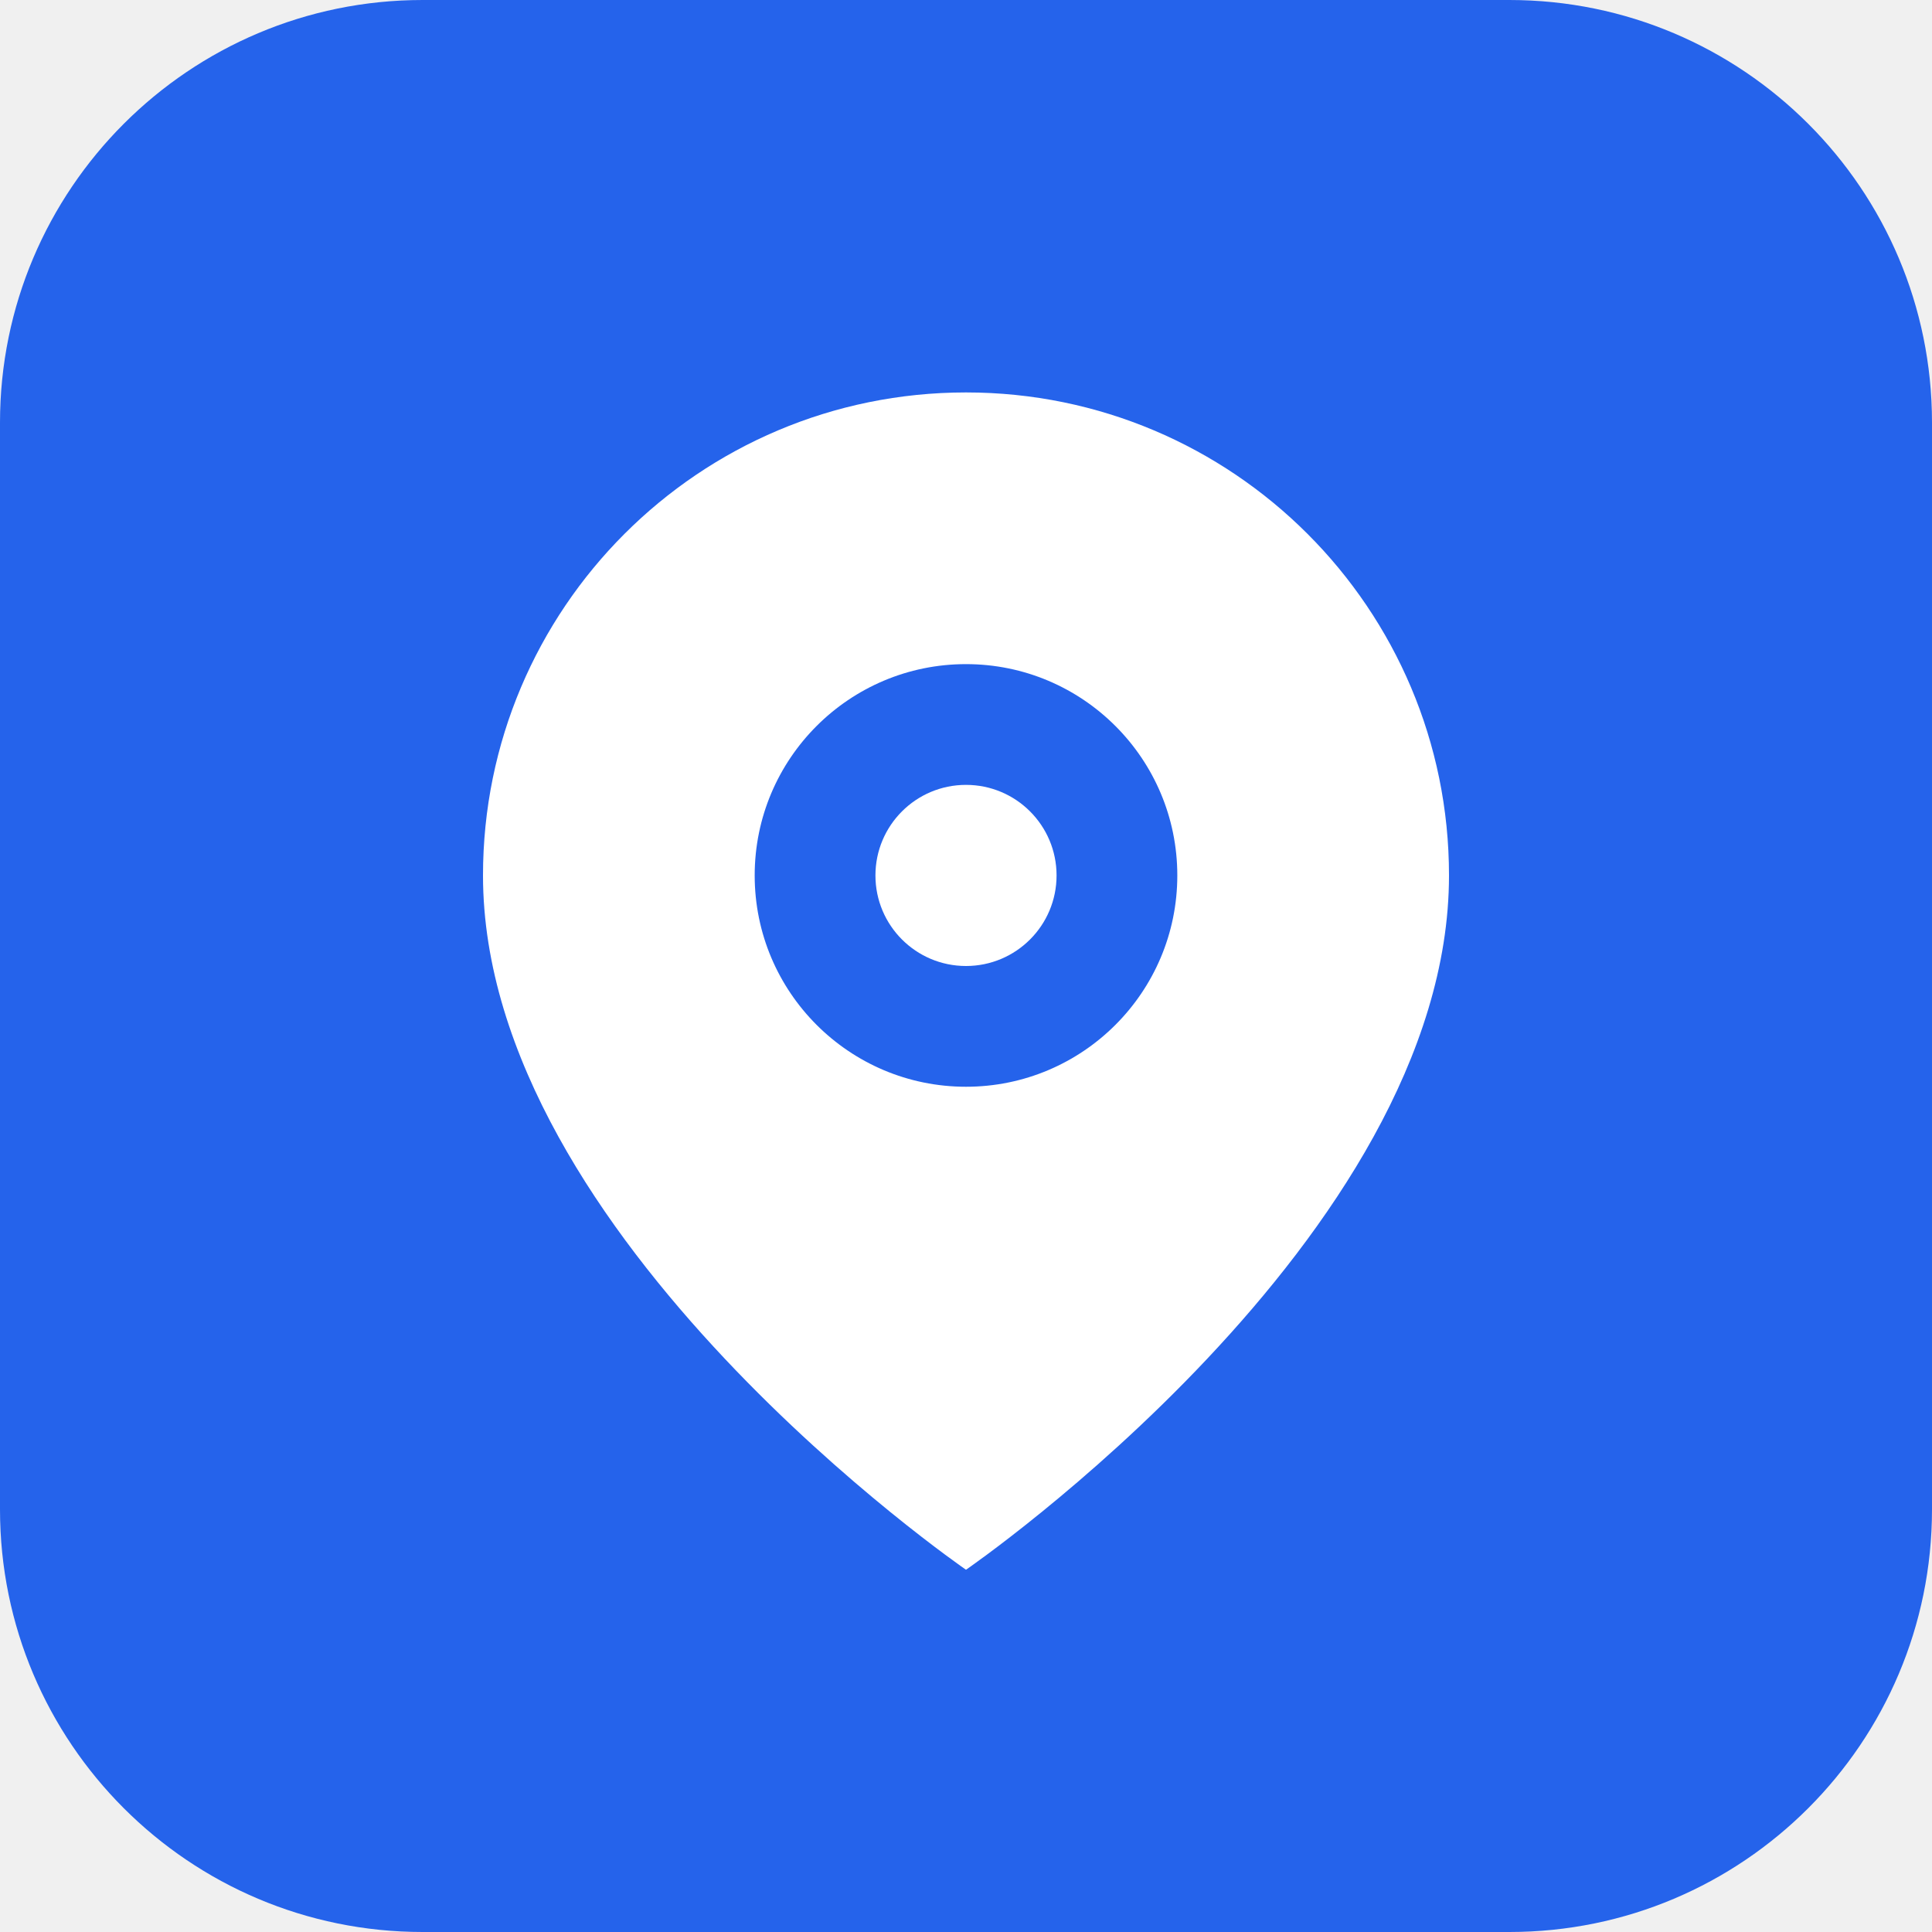
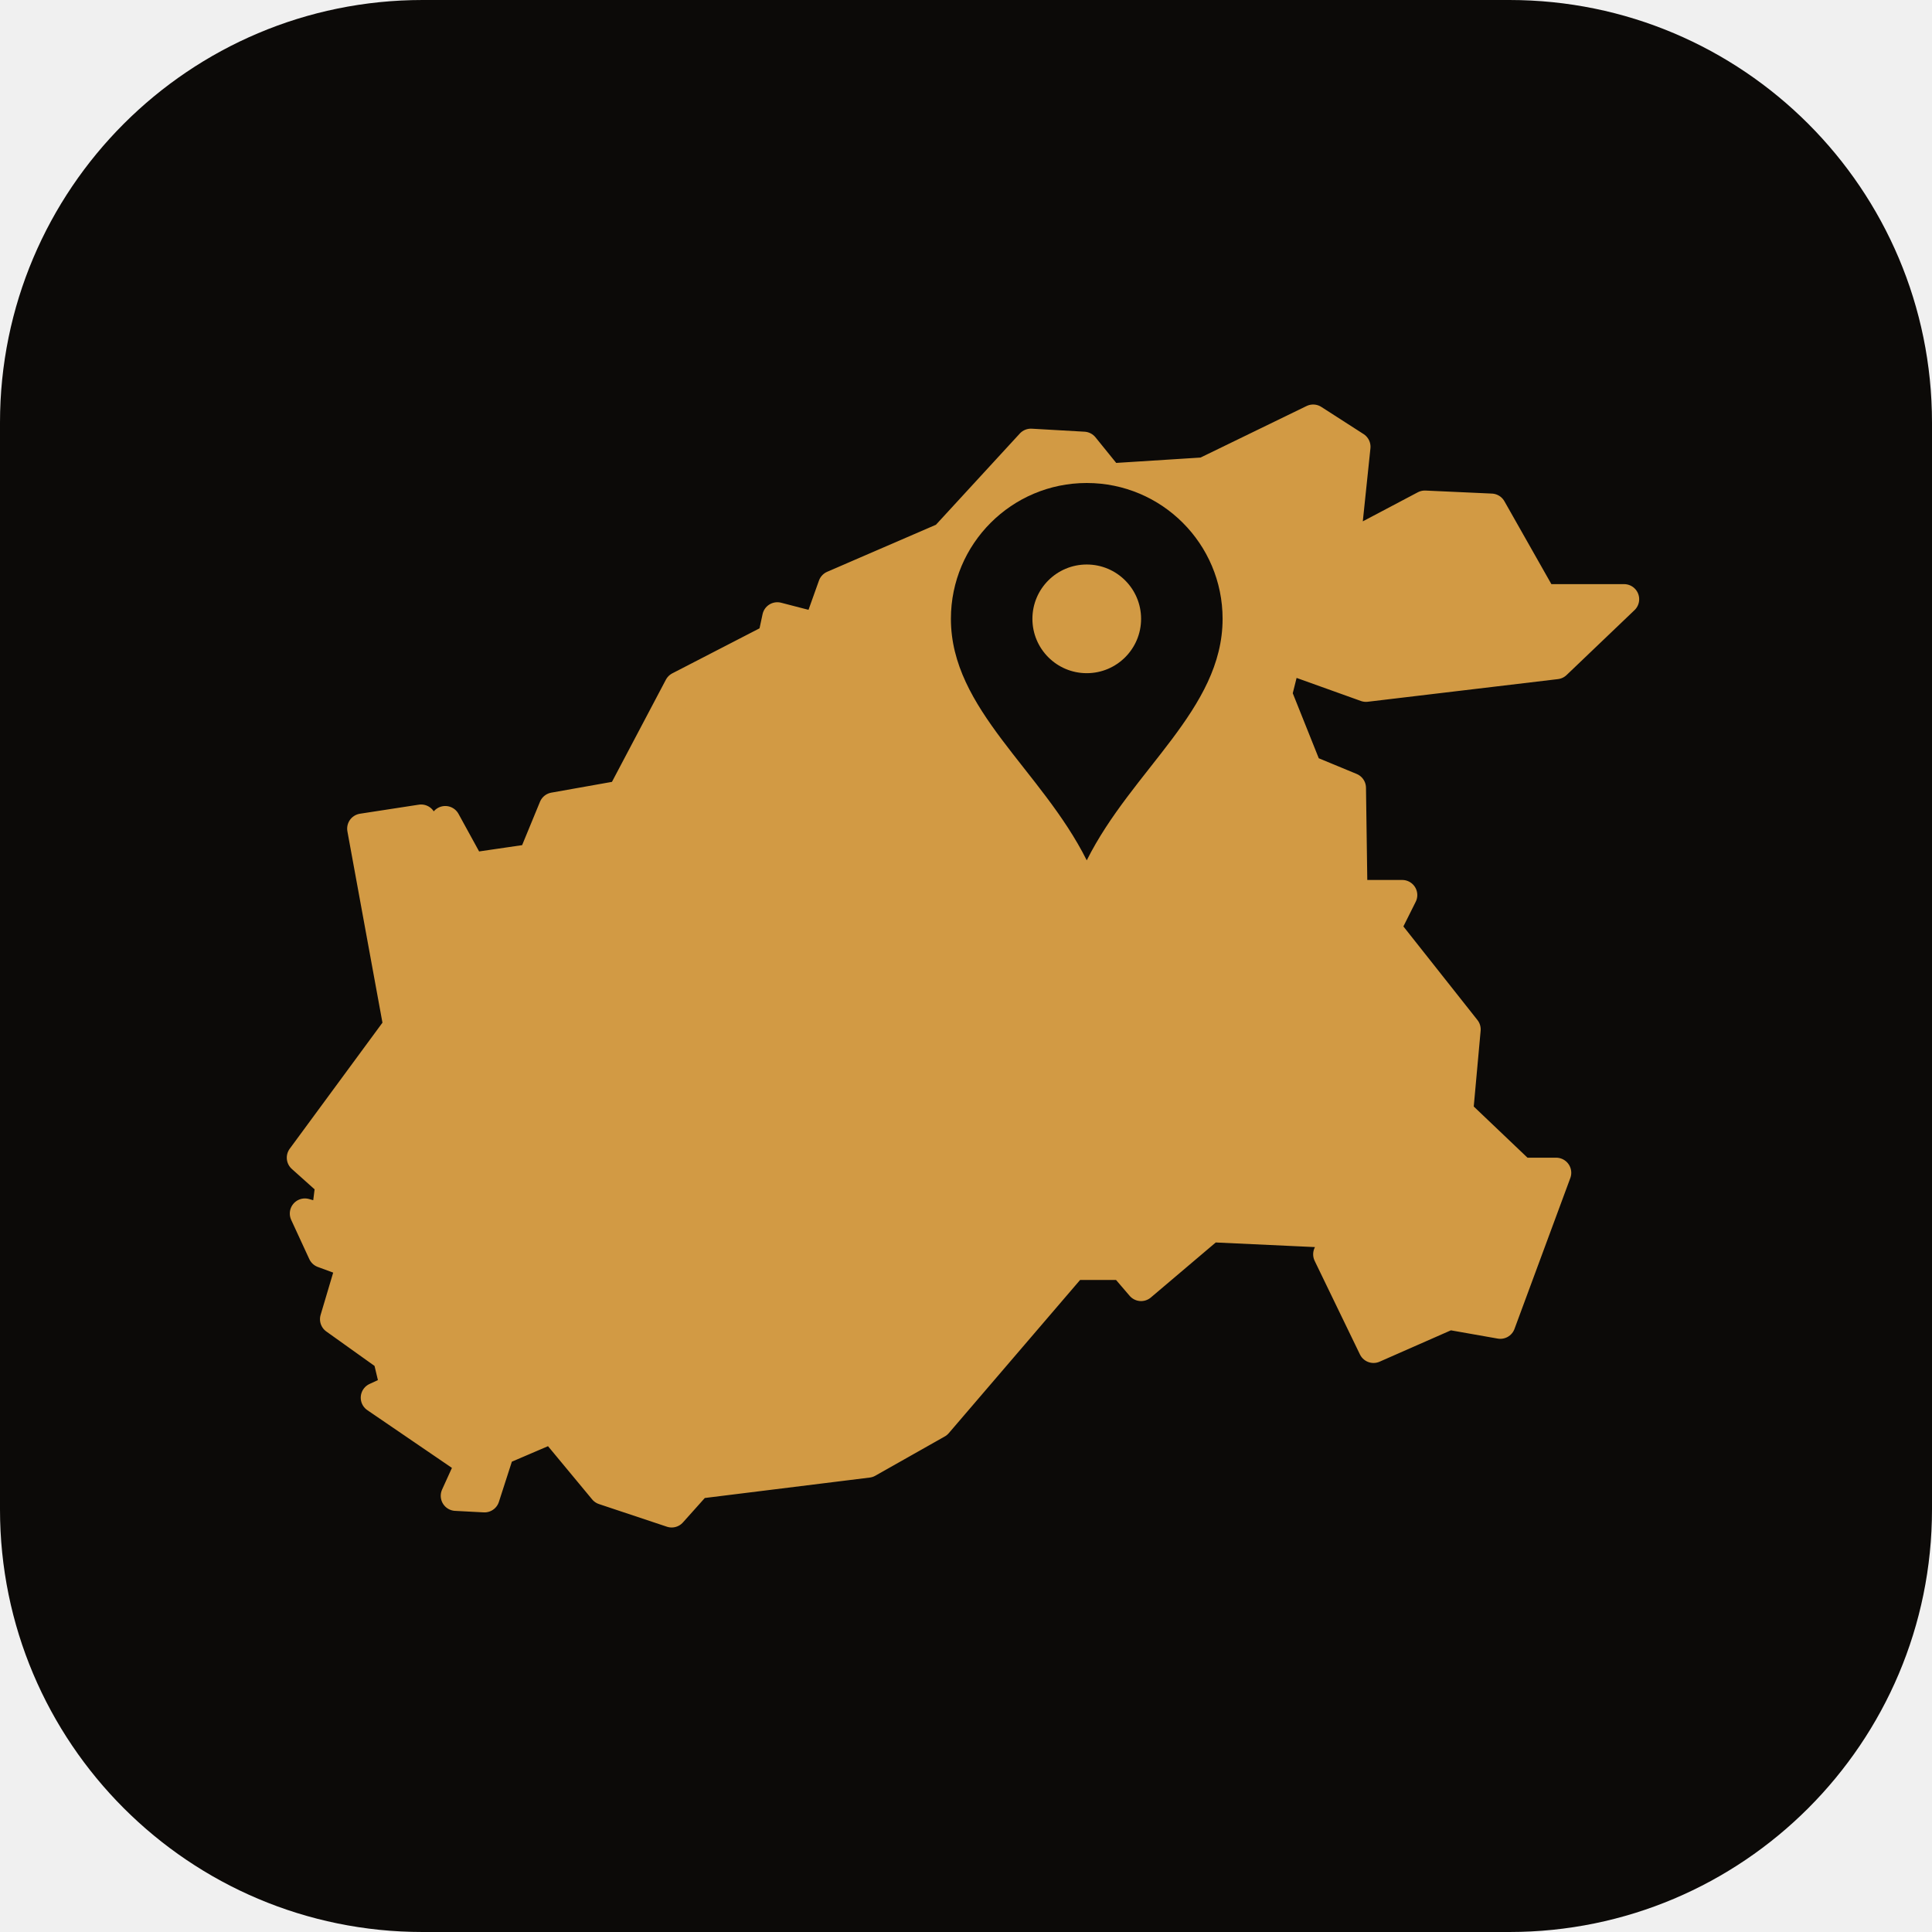
<svg xmlns="http://www.w3.org/2000/svg" viewBox="0 0 512 512">
-   <rect width="512" height="512" rx="112" fill="#2563eb" />
-   <path d="M256 104c-70.7 0-128 57.3-128 128 0 96 128 184 128 184s128-88 128-184c0-70.7-57.3-128-128-128z" fill="#fff" />
-   <circle cx="256" cy="232" r="56" fill="#2563eb" />
-   <circle cx="256" cy="232" r="24" fill="#fff" />
+   <rect width="512" height="512" rx="112" fill="#0c0a08" />
+   <g transform="translate(56 56) scale(4)">
+     <path d="M78.9 45.3L75.6 45.3L75.5 38.2L72.6 37L70.6 32L71.2 29.6L76.5 31.5L89.1 30L93.6 25.7L88.2 25.7L84.8 19.7L80.4 19.5L75.1 22.3L75.8 15.6L73 13.8L65.8 17.3L59.5 17.7L57.8 15.6L54.3 15.4L48.6 21.6L41.2 24.8L40.2 27.6L37.5 26.9L37.2 28.3L31 31.5L27.2 38.7L22.7 39.5L21.3 42.9L17.2 43.5L15.5 40.4L14.7 41.6L13.9 40.3L10 40.9L12.4 54L6 62.7L7.9 64.4L7.6 66.8L6.2 66.4L7.4 69L9.3 69.7L8.2 73.4L11.7 75.9L12.2 78L10.9 78.6L17.2 82.9L16.2 85.1L18.1 85.2L19.1 82.1L22.6 80.6L26 84.7L30.5 86.2L32.2 84.3L43.5 82.9L48.1 80.3L57.1 69.8L60.4 69.8L61.6 71.2L66.2 67.3L74.8 67.7L74 69.1L77 75.3L82 73.1L85.4 73.7L89.1 63.7L86.8 63.7L82.6 59.7L83.1 54.2L77.8 47.5Z" fill="#d29a44" stroke="#d29a44" stroke-width="2" stroke-linejoin="round" />
+     <path d="M58 43C55 37 49 33 49 27A9 9 0 0 1 67 27C67 33 61 37 58 43Z" fill="#0c0a08" />
+     <circle cx="58" cy="27" r="3.6" fill="#d29a44" />
+   </g>
</svg>
